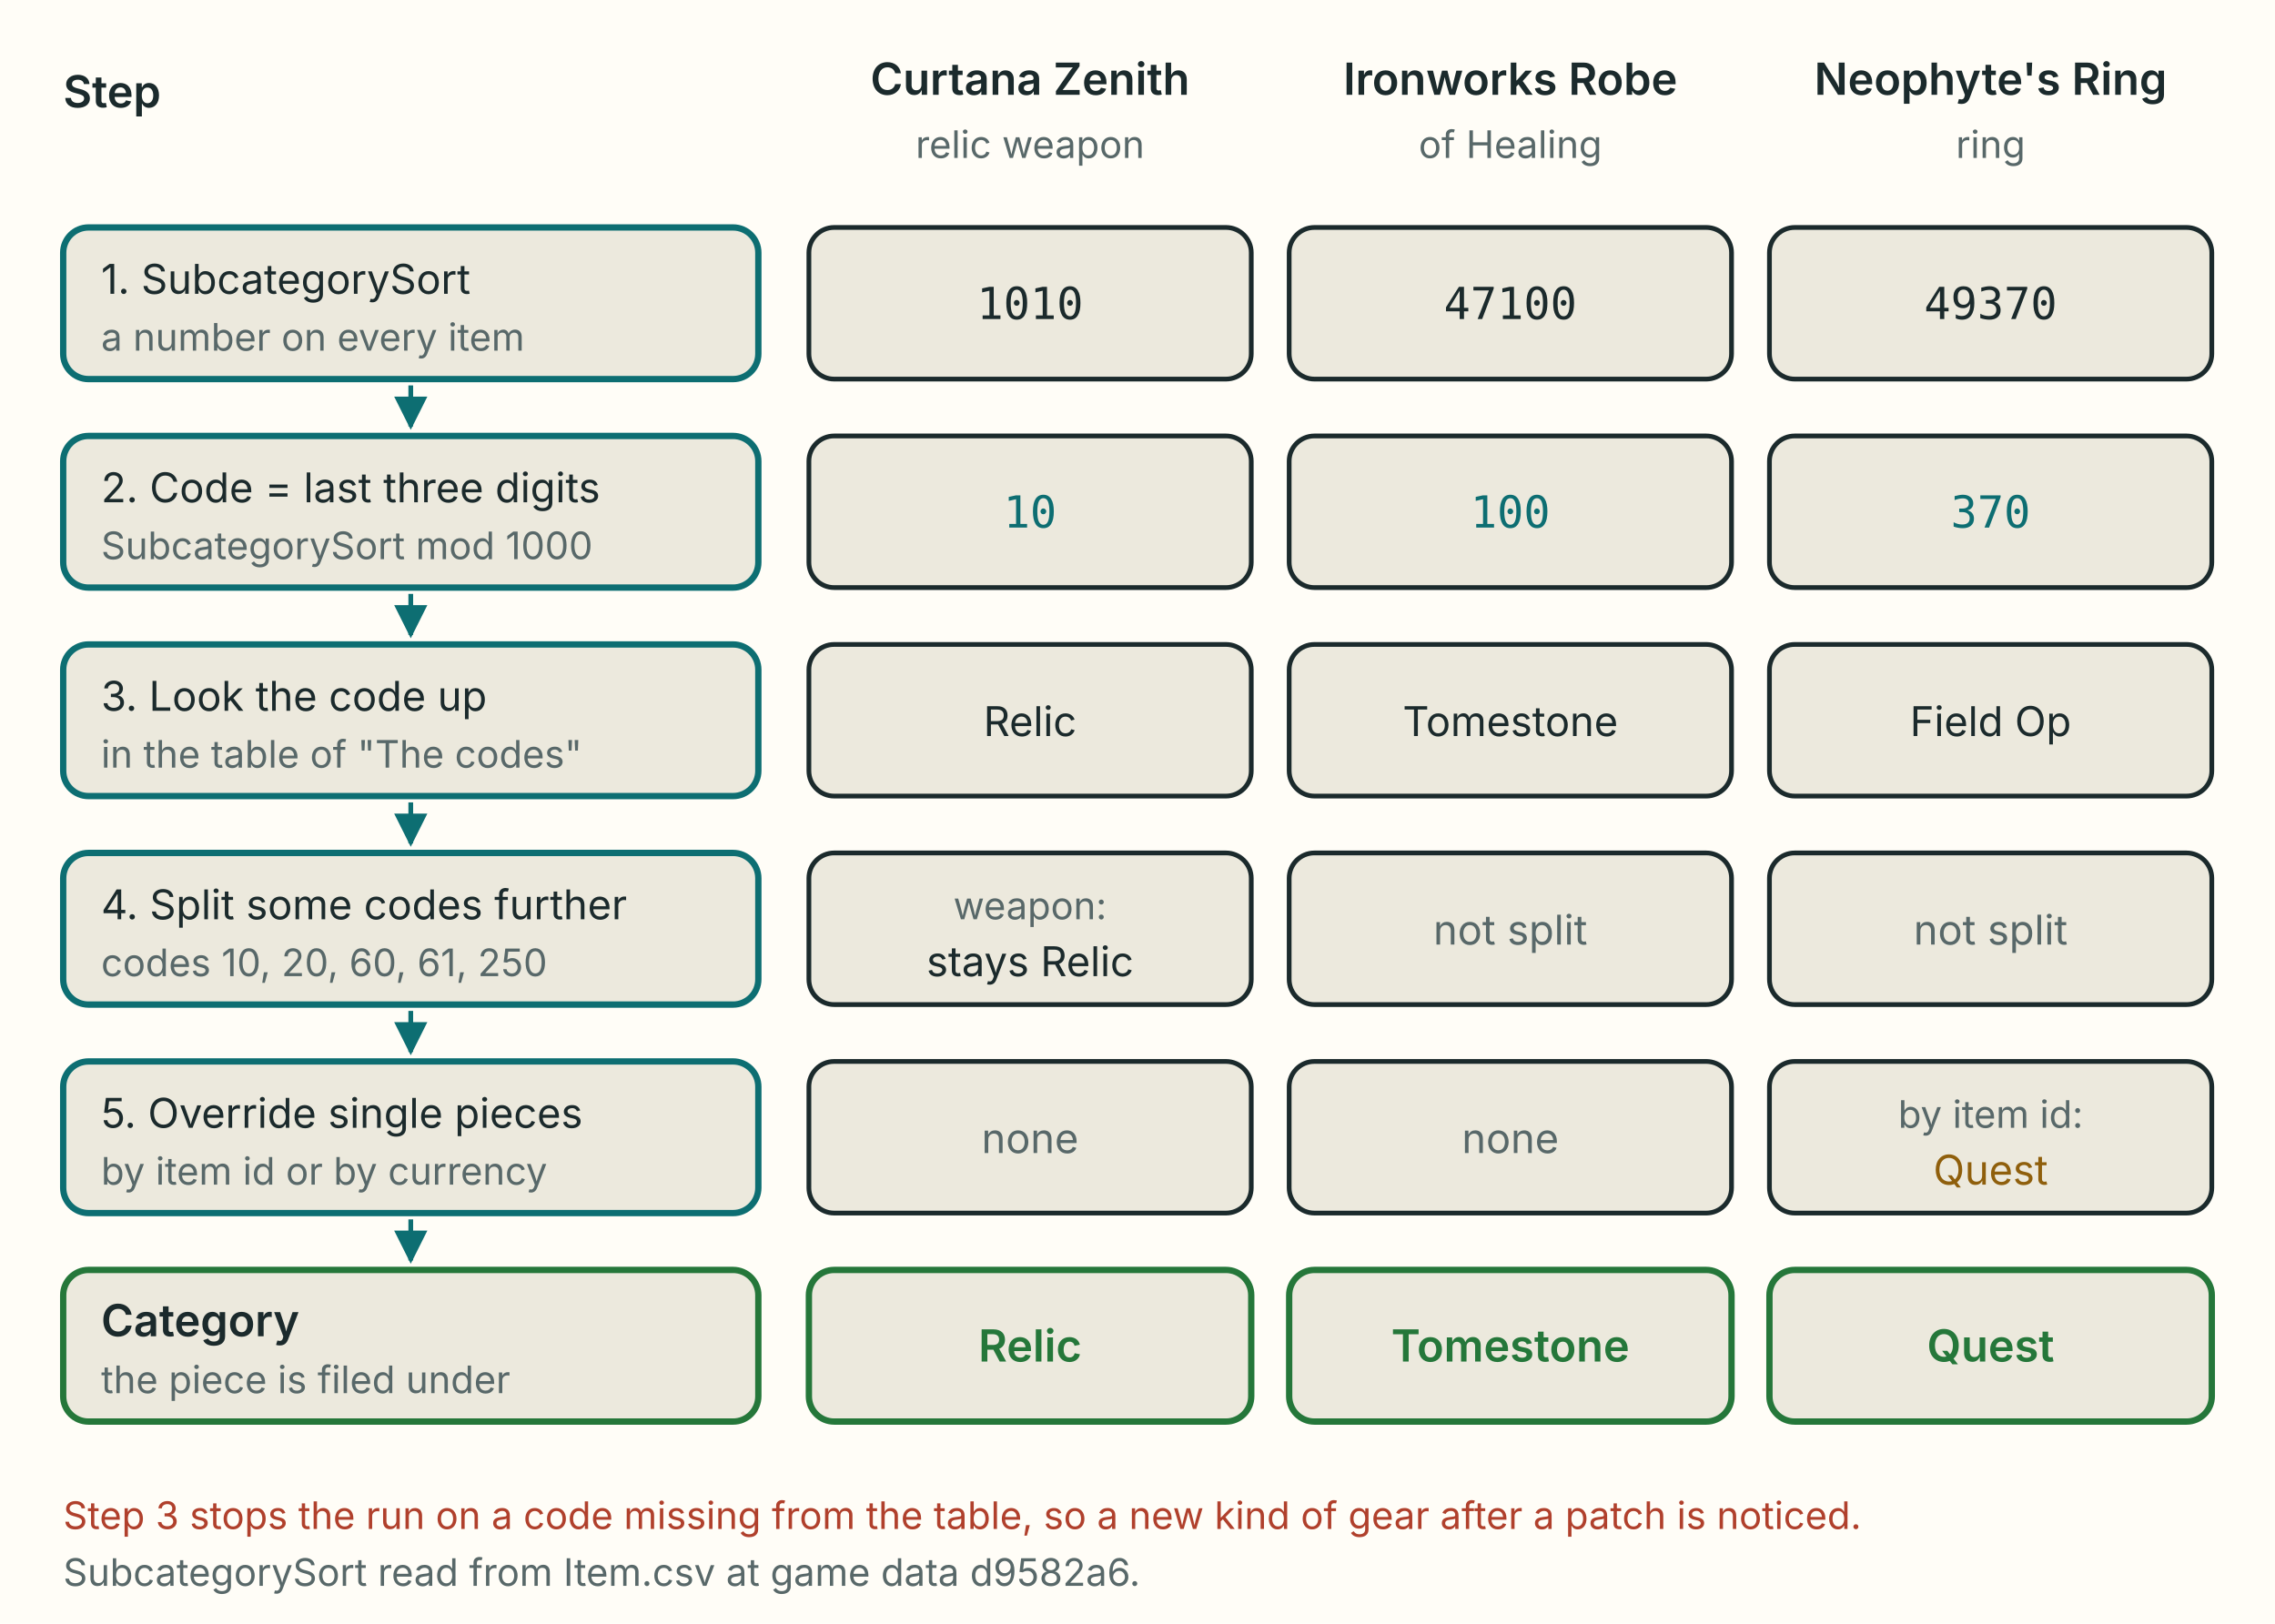
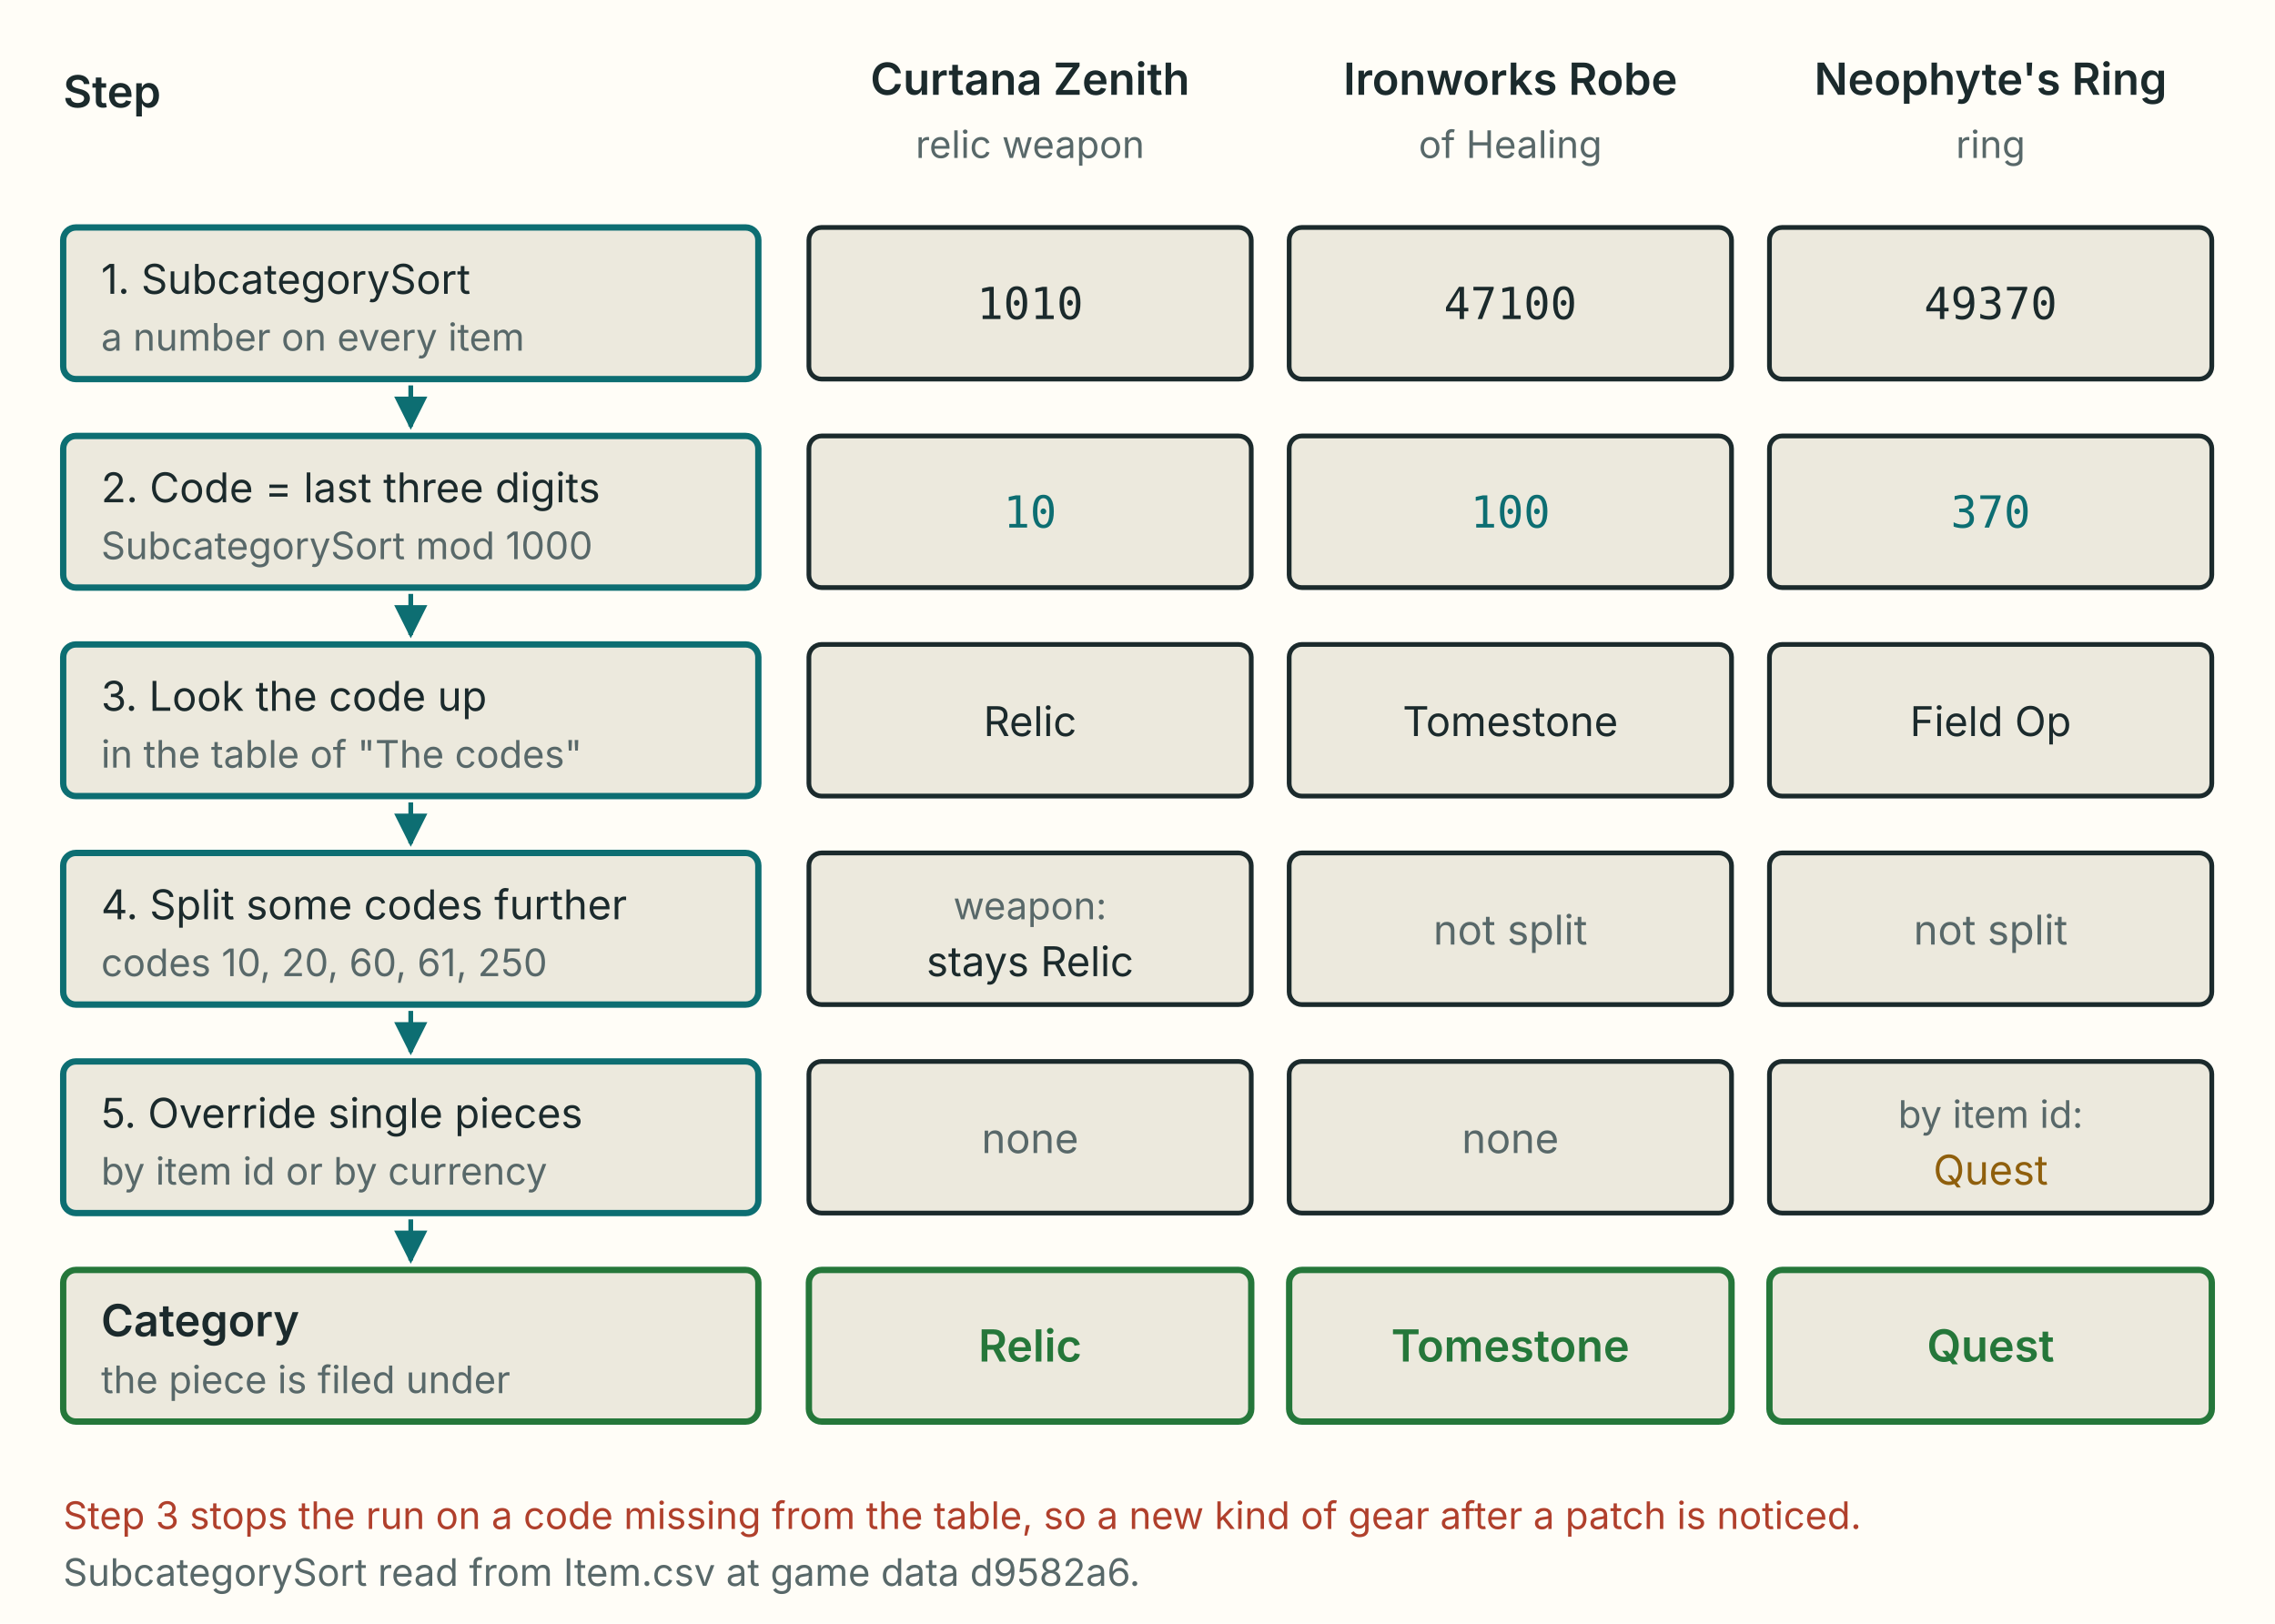
<svg xmlns="http://www.w3.org/2000/svg" viewBox="0 0 720 514" role="img" aria-labelledby="t d">
  <style>
    .bg { fill: #fffdf7; }
    .box { fill: #ece9dd; stroke: #1b2a2c; stroke-width: 1.5; }
    .on { fill: #ece9dd; stroke: #0d6e72; stroke-width: 2; }
    .kept { fill: #ece9dd; stroke: #25773a; stroke-width: 2; }
    .stop { fill: #ece9dd; stroke: #b0402c; stroke-width: 2; }
    .fg { fill: #1b2a2c; }
    .muted { fill: #586869; }
    .accent { fill: #0d6e72; }
    .gold { fill: #8f5f0c; }
    .bad { fill: #b0402c; }
    .good { fill: #25773a; }
    .flow { fill: none; stroke: #0d6e72; stroke-width: 1.5; }
    .rule { fill: none; stroke: #586869; stroke-width: 1; stroke-dasharray: 2 4; }
    .head { fill: #0d6e72; }
    text { font-family: system-ui, -apple-system, "Segoe UI", sans-serif; font-size: 13px; }
    .s { font-size: 12px; }
    .h { font-size: 14px; font-weight: 600; }
    .num { font-family: ui-monospace, Consolas, monospace; font-size: 14px; }
    @media (prefers-color-scheme: dark) {
      .bg { fill: #142023; }
      .box { fill: #1b2b2e; stroke: #e5eeed; }
      .on { fill: #1b2b2e; stroke: #4cc2b6; }
      .kept { fill: #1b2b2e; stroke: #6cc788; }
      .stop { fill: #1b2b2e; stroke: #f08a74; }
      .fg { fill: #e5eeed; }
      .muted { fill: #92a5a5; }
      .accent { fill: #4cc2b6; }
      .gold { fill: #e2b659; }
      .bad { fill: #f08a74; }
      .good { fill: #6cc788; }
      .flow { stroke: #4cc2b6; }
      .rule { stroke: #92a5a5; }
      .head { fill: #4cc2b6; }
    }
  </style>
  <defs>
    <marker id="arrow" viewBox="0 0 10 10" refX="9" refY="5" markerWidth="7" markerHeight="7" orient="auto-start-reverse">
      <path d="M0,0 L10,5 L0,10 z" class="head" />
    </marker>
  </defs>
  <rect class="bg" x="0" y="0" width="720" height="514" />
  <text class="fg h" x="20" y="34">Step</text>
  <text class="fg h" x="326" y="30" text-anchor="middle">Curtana Zenith</text>
  <text class="muted s" x="326" y="50" text-anchor="middle">relic weapon</text>
  <text class="fg h" x="478" y="30" text-anchor="middle">Ironworks Robe</text>
  <text class="muted s" x="478" y="50" text-anchor="middle">of Healing</text>
  <text class="fg h" x="630" y="30" text-anchor="middle">Neophyte's Ring</text>
  <text class="muted s" x="630" y="50" text-anchor="middle">ring</text>
-   <rect class="on" x="20" y="72" width="220" height="48" rx="8" />
+   <rect class="on" x="20" y="72" width="220" height="48" rx="4" />
  <text class="fg" x="32" y="93">1. SubcategorySort</text>
  <text class="muted s" x="32" y="111">a number on every item</text>
  <line class="flow" x1="130" y1="122" x2="130" y2="135" marker-end="url(#arrow)" />
-   <rect class="box" x="256" y="72" width="140" height="48" rx="8" />
+   <rect class="box" x="256" y="72" width="140" height="48" rx="4" />
  <text class="num fg" x="326" y="101" text-anchor="middle">1010</text>
-   <rect class="box" x="408" y="72" width="140" height="48" rx="8" />
+   <rect class="box" x="408" y="72" width="140" height="48" rx="4" />
  <text class="num fg" x="478" y="101" text-anchor="middle">47100</text>
-   <rect class="box" x="560" y="72" width="140" height="48" rx="8" />
+   <rect class="box" x="560" y="72" width="140" height="48" rx="4" />
  <text class="num fg" x="630" y="101" text-anchor="middle">49370</text>
-   <rect class="on" x="20" y="138" width="220" height="48" rx="8" />
+   <rect class="on" x="20" y="138" width="220" height="48" rx="4" />
  <text class="fg" x="32" y="159">2. Code = last three digits</text>
  <text class="muted s" x="32" y="177">SubcategorySort mod 1000</text>
  <line class="flow" x1="130" y1="188" x2="130" y2="201" marker-end="url(#arrow)" />
-   <rect class="box" x="256" y="138" width="140" height="48" rx="8" />
+   <rect class="box" x="256" y="138" width="140" height="48" rx="4" />
  <text class="num accent" x="326" y="167" text-anchor="middle">10</text>
-   <rect class="box" x="408" y="138" width="140" height="48" rx="8" />
+   <rect class="box" x="408" y="138" width="140" height="48" rx="4" />
  <text class="num accent" x="478" y="167" text-anchor="middle">100</text>
-   <rect class="box" x="560" y="138" width="140" height="48" rx="8" />
+   <rect class="box" x="560" y="138" width="140" height="48" rx="4" />
  <text class="num accent" x="630" y="167" text-anchor="middle">370</text>
-   <rect class="on" x="20" y="204" width="220" height="48" rx="8" />
+   <rect class="on" x="20" y="204" width="220" height="48" rx="4" />
  <text class="fg" x="32" y="225">3. Look the code up</text>
  <text class="muted s" x="32" y="243">in the table of "The codes"</text>
  <line class="flow" x1="130" y1="254" x2="130" y2="267" marker-end="url(#arrow)" />
-   <rect class="box" x="256" y="204" width="140" height="48" rx="8" />
+   <rect class="box" x="256" y="204" width="140" height="48" rx="4" />
  <text class="fg" x="326" y="233" text-anchor="middle">Relic</text>
-   <rect class="box" x="408" y="204" width="140" height="48" rx="8" />
+   <rect class="box" x="408" y="204" width="140" height="48" rx="4" />
  <text class="fg" x="478" y="233" text-anchor="middle">Tomestone</text>
-   <rect class="box" x="560" y="204" width="140" height="48" rx="8" />
+   <rect class="box" x="560" y="204" width="140" height="48" rx="4" />
  <text class="fg" x="630" y="233" text-anchor="middle">Field Op</text>
-   <rect class="on" x="20" y="270" width="220" height="48" rx="8" />
+   <rect class="on" x="20" y="270" width="220" height="48" rx="4" />
  <text class="fg" x="32" y="291">4. Split some codes further</text>
  <text class="muted s" x="32" y="309">codes 10, 20, 60, 61, 250</text>
  <line class="flow" x1="130" y1="320" x2="130" y2="333" marker-end="url(#arrow)" />
-   <rect class="box" x="256" y="270" width="140" height="48" rx="8" />
+   <rect class="box" x="256" y="270" width="140" height="48" rx="4" />
  <text class="muted s" x="326" y="291" text-anchor="middle">weapon:</text>
  <text class="fg" x="326" y="309" text-anchor="middle">stays Relic</text>
-   <rect class="box" x="408" y="270" width="140" height="48" rx="8" />
+   <rect class="box" x="408" y="270" width="140" height="48" rx="4" />
  <text class="muted" x="478" y="299" text-anchor="middle">not split</text>
-   <rect class="box" x="560" y="270" width="140" height="48" rx="8" />
+   <rect class="box" x="560" y="270" width="140" height="48" rx="4" />
  <text class="muted" x="630" y="299" text-anchor="middle">not split</text>
-   <rect class="on" x="20" y="336" width="220" height="48" rx="8" />
+   <rect class="on" x="20" y="336" width="220" height="48" rx="4" />
  <text class="fg" x="32" y="357">5. Override single pieces</text>
  <text class="muted s" x="32" y="375">by item id or by currency</text>
  <line class="flow" x1="130" y1="386" x2="130" y2="399" marker-end="url(#arrow)" />
-   <rect class="box" x="256" y="336" width="140" height="48" rx="8" />
+   <rect class="box" x="256" y="336" width="140" height="48" rx="4" />
  <text class="muted" x="326" y="365" text-anchor="middle">none</text>
-   <rect class="box" x="408" y="336" width="140" height="48" rx="8" />
+   <rect class="box" x="408" y="336" width="140" height="48" rx="4" />
  <text class="muted" x="478" y="365" text-anchor="middle">none</text>
-   <rect class="box" x="560" y="336" width="140" height="48" rx="8" />
+   <rect class="box" x="560" y="336" width="140" height="48" rx="4" />
  <text class="muted s" x="630" y="357" text-anchor="middle">by item id:</text>
  <text class="gold" x="630" y="375" text-anchor="middle">Quest</text>
-   <rect class="kept" x="20" y="402" width="220" height="48" rx="8" />
+   <rect class="kept" x="20" y="402" width="220" height="48" rx="4" />
  <text class="fg h" x="32" y="423">Category</text>
  <text class="muted s" x="32" y="441">the piece is filed under</text>
-   <rect class="kept" x="256" y="402" width="140" height="48" rx="8" />
+   <rect class="kept" x="256" y="402" width="140" height="48" rx="4" />
  <text class="good h" x="326" y="431" text-anchor="middle">Relic</text>
-   <rect class="kept" x="408" y="402" width="140" height="48" rx="8" />
+   <rect class="kept" x="408" y="402" width="140" height="48" rx="4" />
  <text class="good h" x="478" y="431" text-anchor="middle">Tomestone</text>
-   <rect class="kept" x="560" y="402" width="140" height="48" rx="8" />
+   <rect class="kept" x="560" y="402" width="140" height="48" rx="4" />
  <text class="good h" x="630" y="431" text-anchor="middle">Quest</text>
  <text class="bad s" x="20" y="484">Step 3 stops the run on a code missing from the table, so a new kind of gear after a patch is noticed.</text>
  <text class="muted s" x="20" y="502">SubcategorySort read from Item.csv at game data d9582a6.</text>
</svg>
